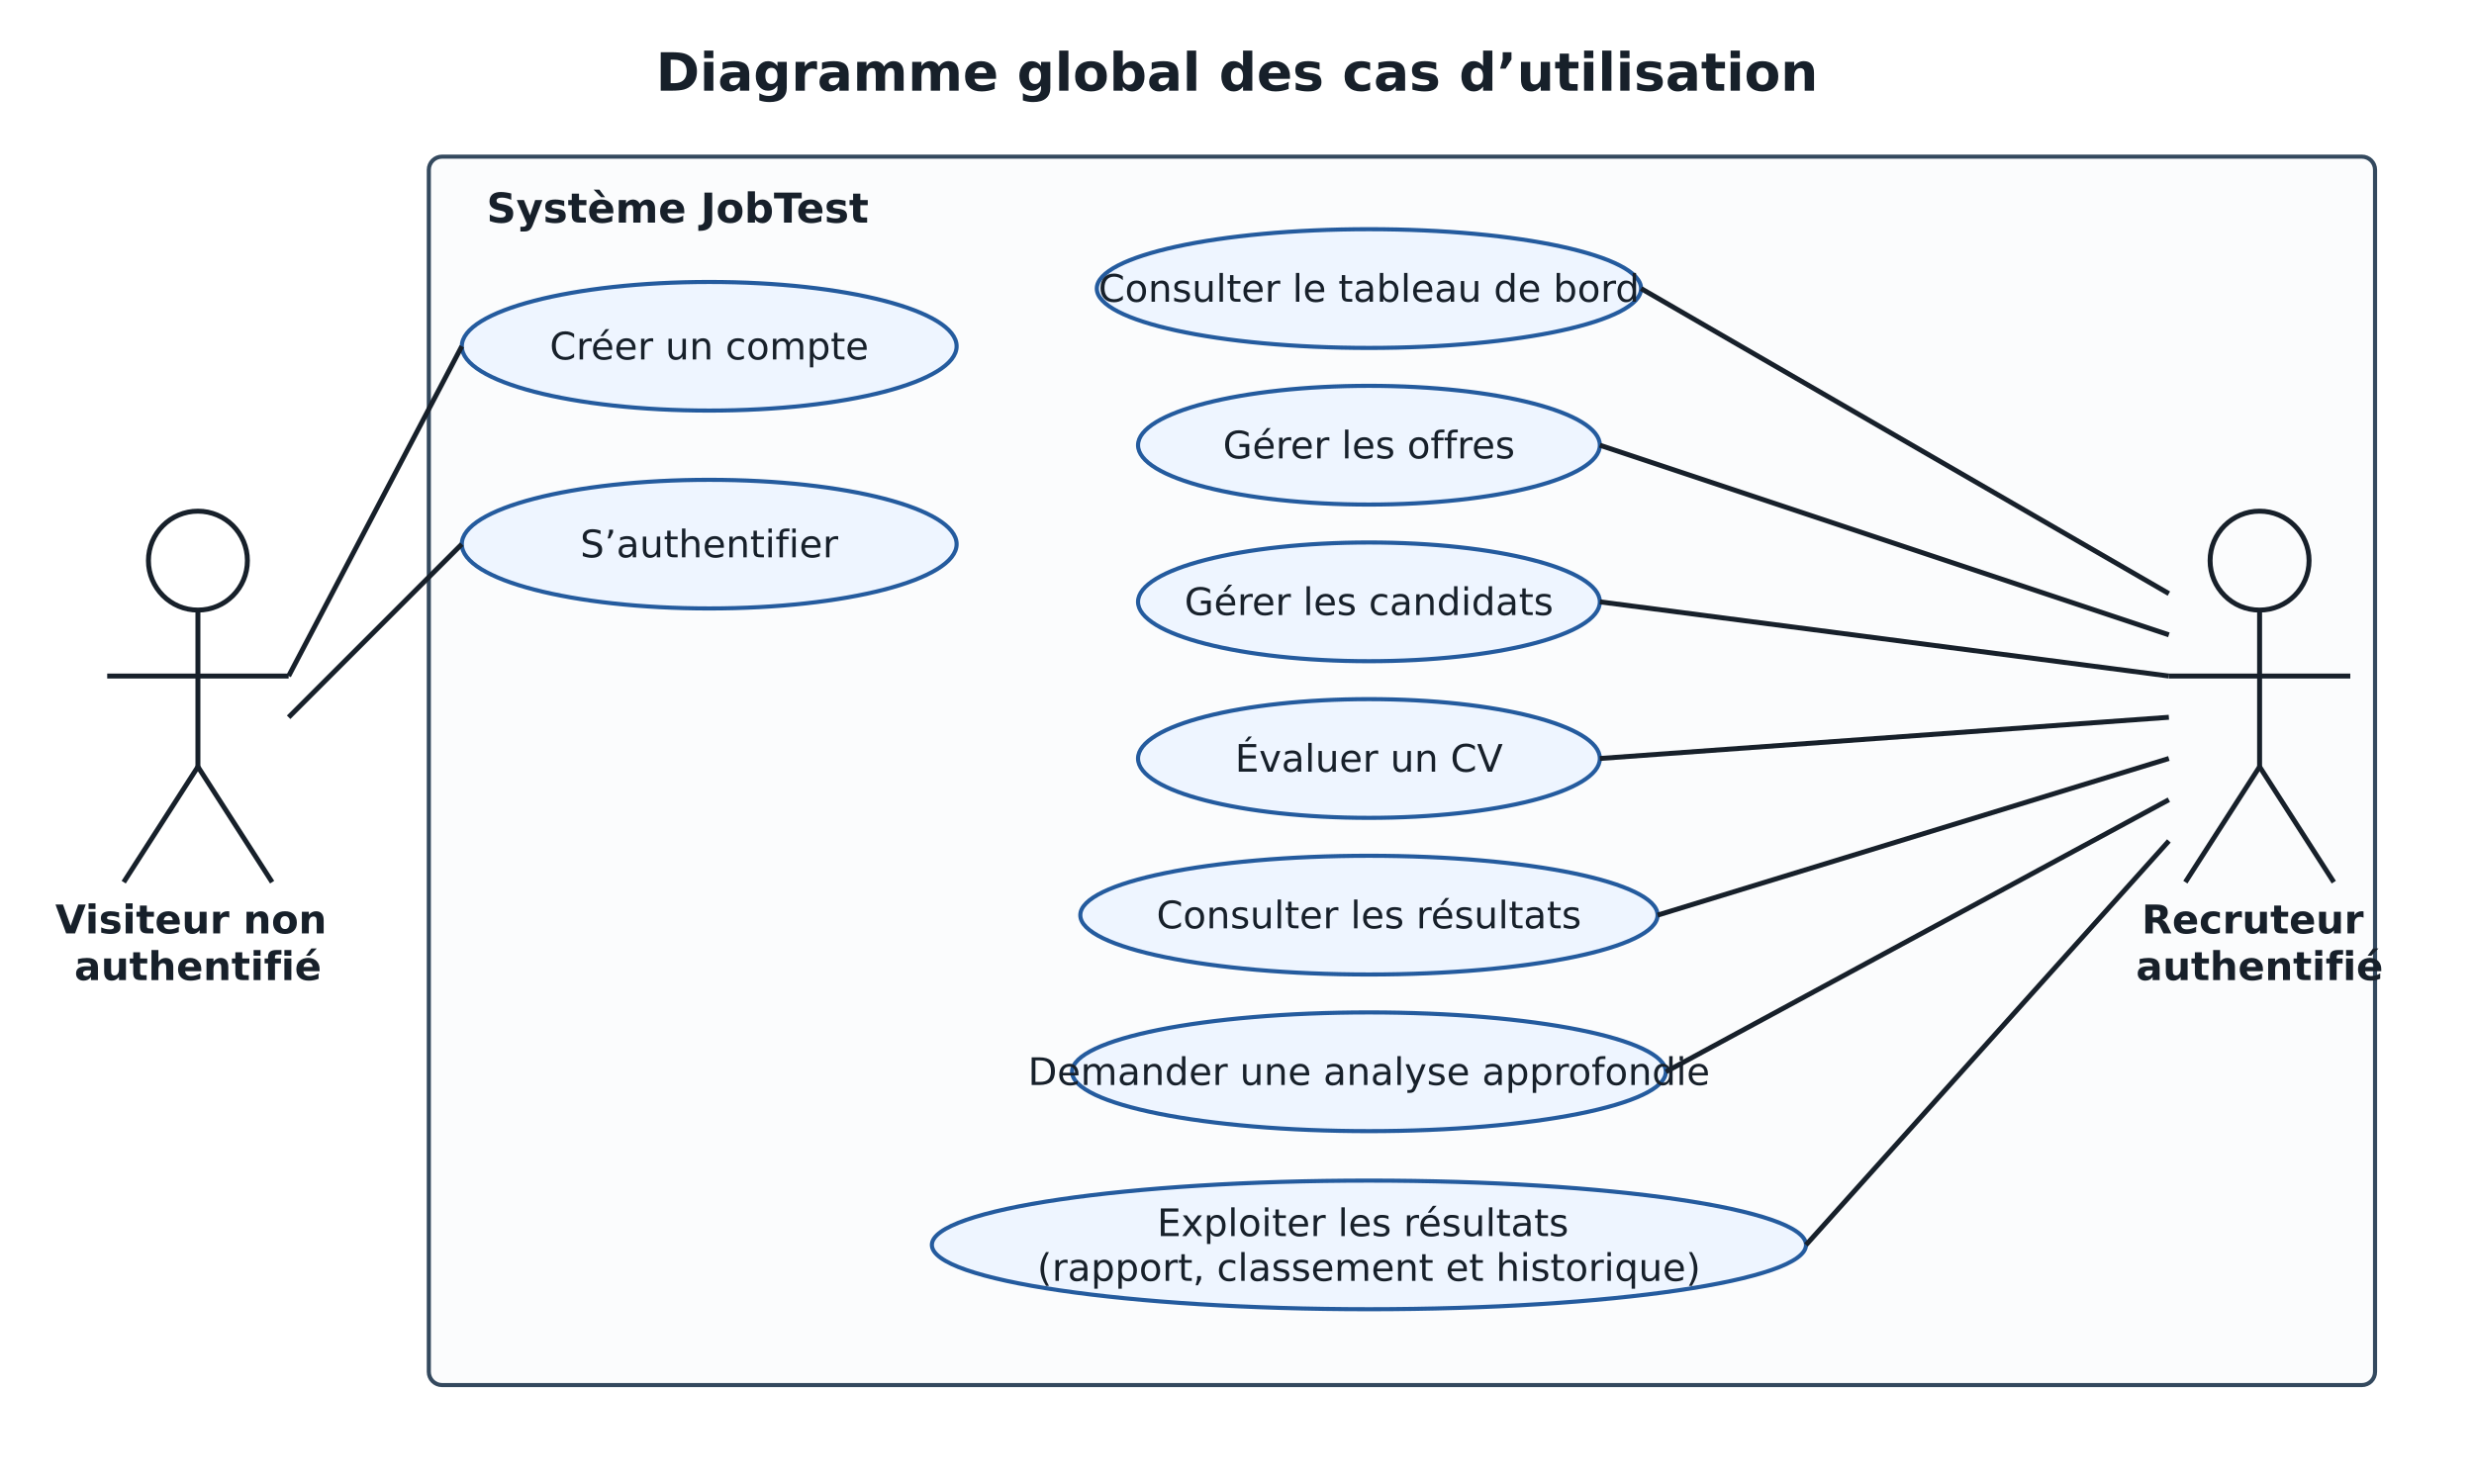
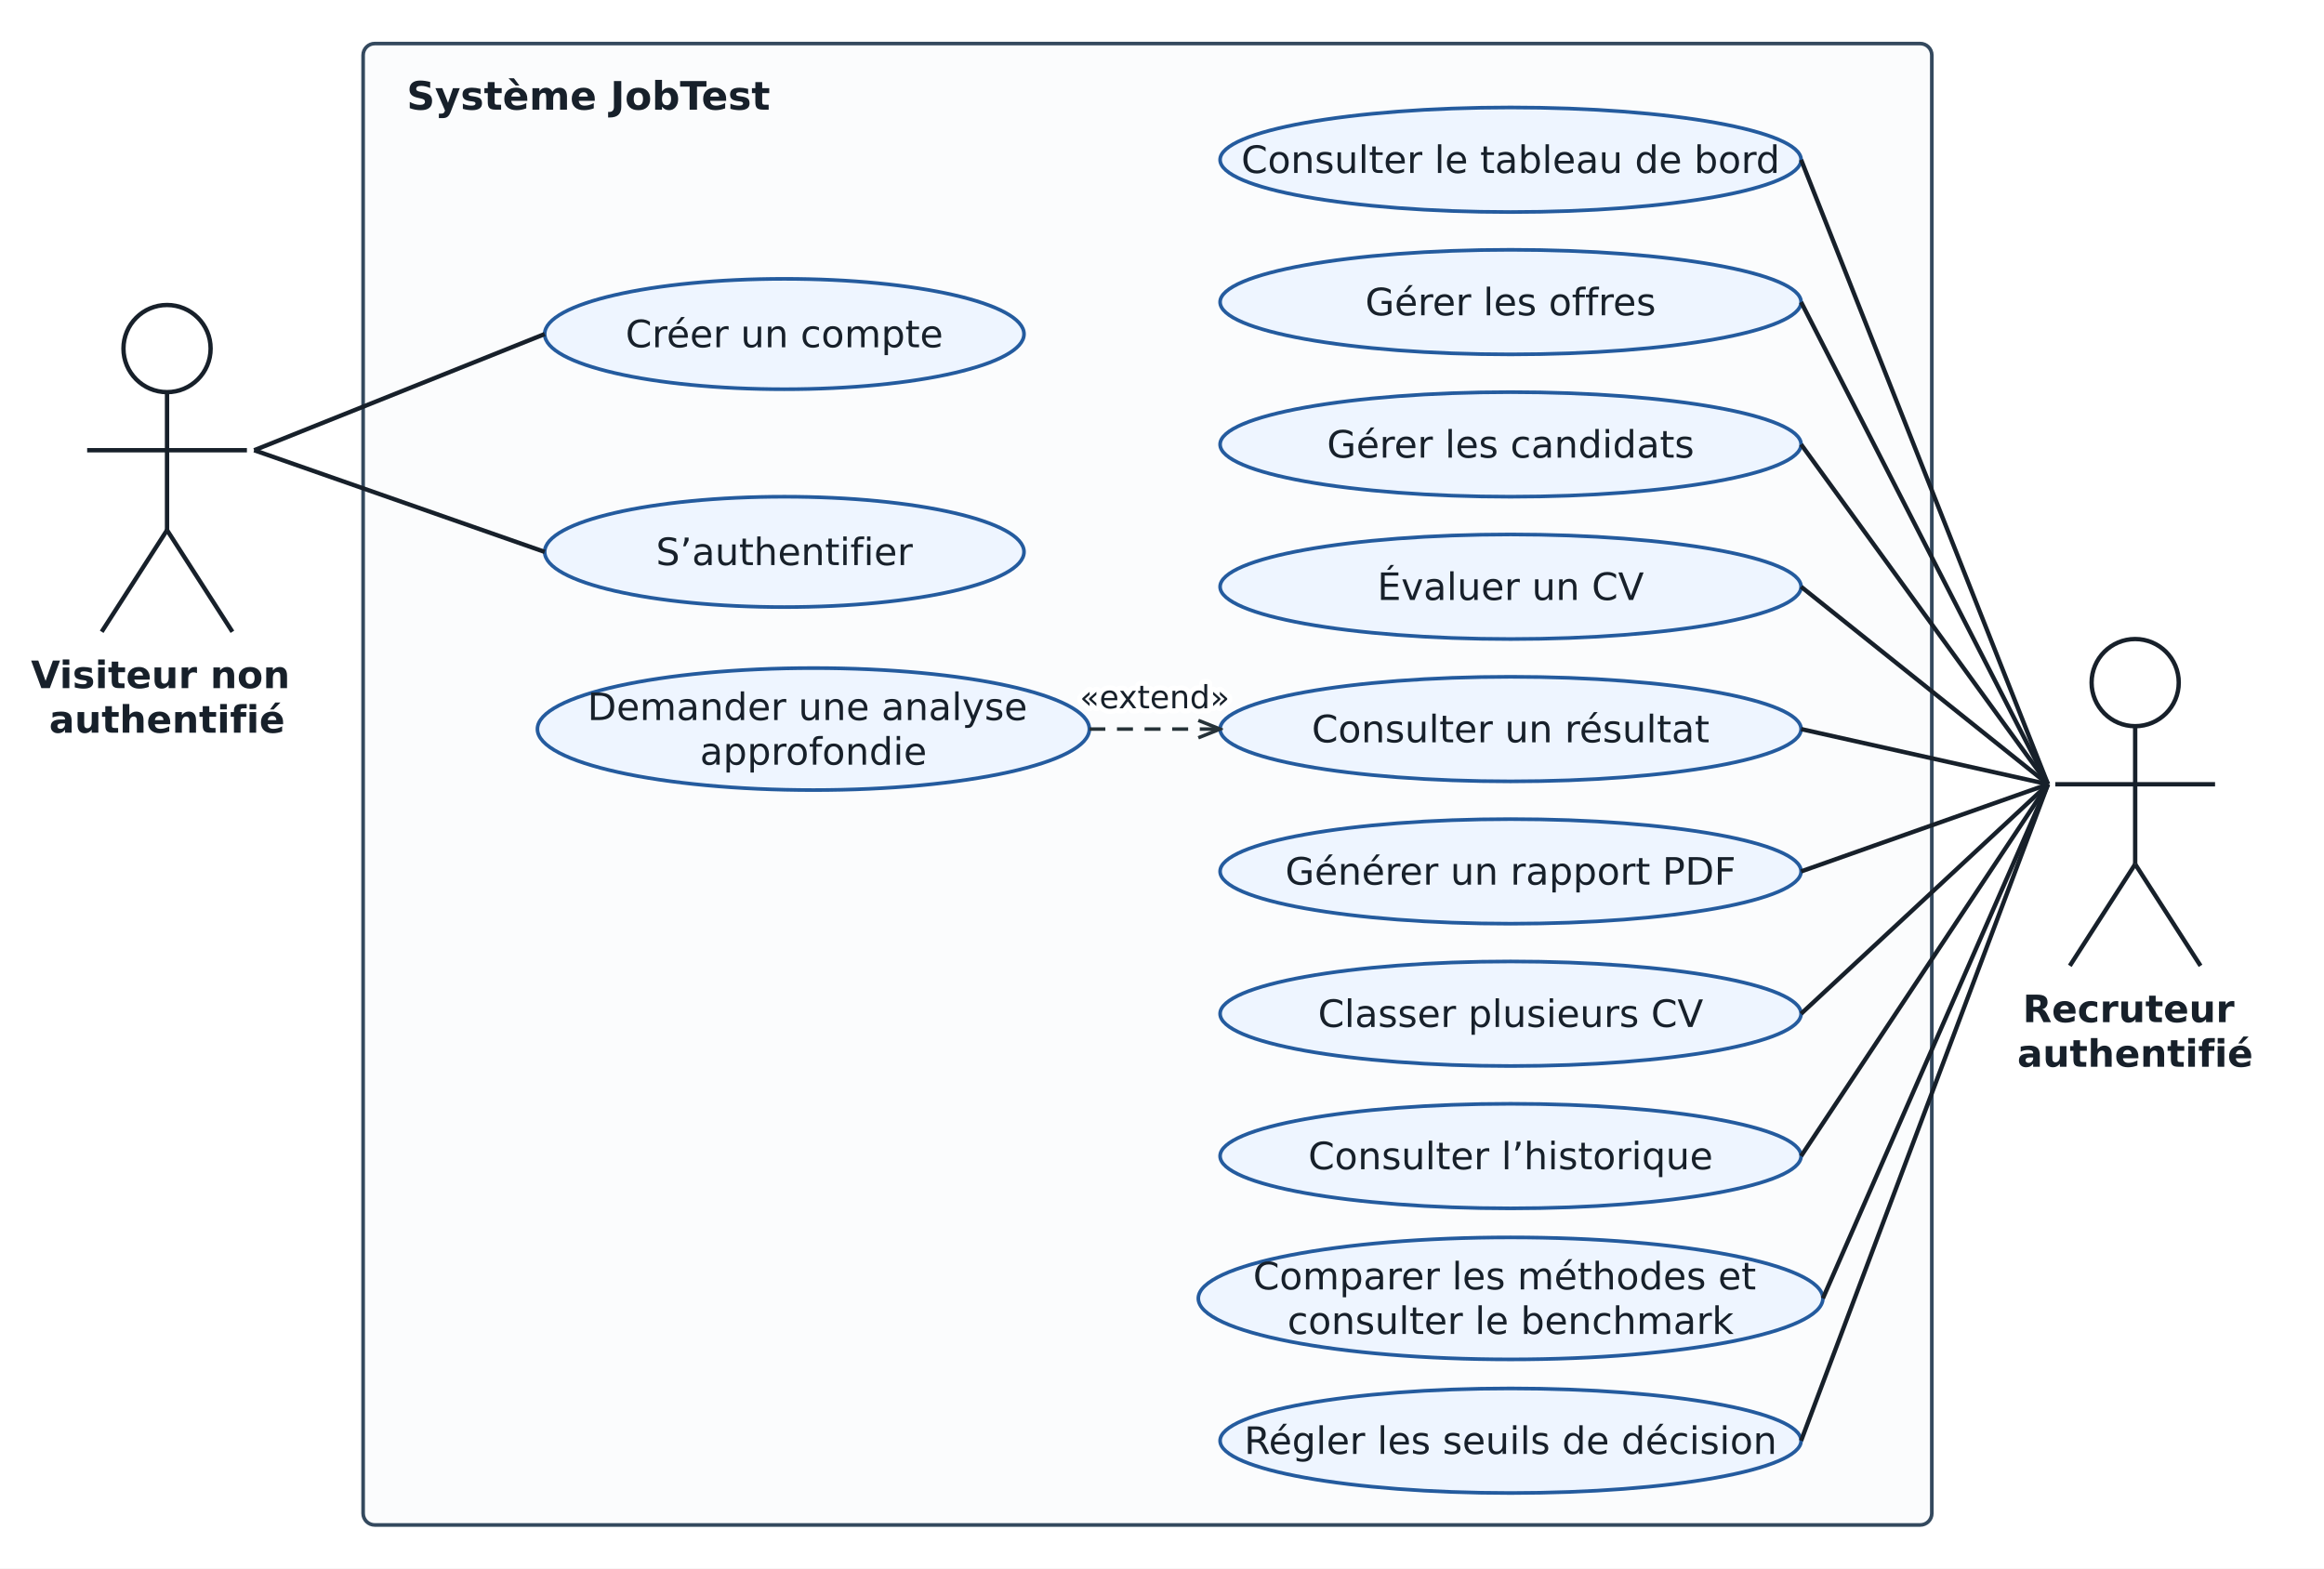
- <svg xmlns="http://www.w3.org/2000/svg" width="1500" height="900" viewBox="0 0 1500 900">
+ <svg xmlns="http://www.w3.org/2000/svg" width="1600" height="1080" viewBox="0 0 1600 1080">
  <defs>
-     <marker id="arrow" markerWidth="12" markerHeight="12" refX="10" refY="4" orient="auto" markerUnits="strokeWidth">
-       <path d="M0,0 L0,8 L10,4 z" fill="#263238" />
+     <marker id="open" markerWidth="18" markerHeight="14" refX="16" refY="7" orient="auto" markerUnits="userSpaceOnUse">
+       <path d="M1,1 L16,7 L1,13" fill="none" stroke="#263238" stroke-width="2.4" />
+     </marker>
+     <marker id="gen" markerWidth="26" markerHeight="24" refX="24" refY="12" orient="auto" markerUnits="userSpaceOnUse">
+       <path d="M1,1 L24,12 L1,23 z" fill="white" stroke="#17202a" stroke-width="2.4" />
    </marker>
  </defs>
  <style>
  .txt { font-family: 'DejaVu Sans', Arial, sans-serif; fill:#17202a; }
+   .halo { paint-order: stroke; stroke: white; stroke-width: 7px; stroke-linejoin: round; }
  .boundary { fill:#fbfcfd; stroke:#34495e; stroke-width:2.5; }
  .usecase { fill:#eef5ff; stroke:#245b9e; stroke-width:2.5; }
-   .actor,.assoc { fill:none; stroke:#17202a; stroke-width:3; }
-   .dep { fill:none; stroke:#263238; stroke-width:2.2; stroke-dasharray:10 8; }
+   .stroke { fill:none; stroke:#17202a; stroke-width:3; }
+   .thin { stroke-width:2.4; }
+   .dep { fill:none; stroke:#263238; stroke-width:2.4; stroke-dasharray:11 8; }
</style>
  <rect width="100%" height="100%" fill="white" />
-   <text x="750.0" y="55.0" text-anchor="middle" class="txt" font-size="32" font-weight="bold">
-     <tspan x="750.0" dy="0">Diagramme global des cas d’utilisation</tspan>
+   <rect x="250" y="30" width="1080" height="1020" rx="8" class="boundary" />
+   <text x="280" y="75.5" text-anchor="start" class="txt" font-size="27" font-weight="bold">
+     <tspan x="280" dy="0.0">Système JobTest</tspan>
  </text>
-   <rect x="260" y="95" width="1180" height="745" rx="8" class="boundary" />
-   <text x="295" y="135.0" text-anchor="start" class="txt" font-size="25" font-weight="bold">
-     <tspan x="295" dy="0">Système JobTest</tspan>
+   <circle cx="115" cy="240" r="30" class="stroke" />
+   <line x1="115" y1="270" x2="115" y2="365" class="stroke" />
+   <line x1="60" y1="310" x2="170" y2="310" class="stroke" />
+   <line x1="115" y1="365" x2="70" y2="435" class="stroke" />
+   <line x1="115" y1="365" x2="160" y2="435" class="stroke" />
+   <text x="115" y="473.8" text-anchor="middle" class="txt" font-size="26" font-weight="bold">
+     <tspan x="115" dy="0.0">Visiteur non</tspan>
+     <tspan x="115" dy="30.7">authentifié</tspan>
  </text>
-   <circle cx="120" cy="340" r="30" class="actor" />
-   <line x1="120" y1="370" x2="120" y2="465" class="actor" />
-   <line x1="65" y1="410" x2="175" y2="410" class="actor" />
-   <line x1="120" y1="465" x2="75" y2="535" class="actor" />
-   <line x1="120" y1="465" x2="165" y2="535" class="actor" />
-   <text x="120" y="566.08" text-anchor="middle" class="txt" font-size="24" font-weight="bold">
-     <tspan x="120" dy="0">Visiteur non</tspan>
-     <tspan x="120" dy="28.32">authentifié</tspan>
+   <circle cx="1470" cy="470" r="30" class="stroke" />
+   <line x1="1470" y1="500" x2="1470" y2="595" class="stroke" />
+   <line x1="1415" y1="540" x2="1525" y2="540" class="stroke" />
+   <line x1="1470" y1="595" x2="1425" y2="665" class="stroke" />
+   <line x1="1470" y1="595" x2="1515" y2="665" class="stroke" />
+   <text x="1470" y="703.8" text-anchor="middle" class="txt" font-size="26" font-weight="bold">
+     <tspan x="1470" dy="0.0">Recruteur</tspan>
+     <tspan x="1470" dy="30.7">authentifié</tspan>
  </text>
-   <circle cx="1370" cy="340" r="30" class="actor" />
-   <line x1="1370" y1="370" x2="1370" y2="465" class="actor" />
-   <line x1="1315" y1="410" x2="1425" y2="410" class="actor" />
-   <line x1="1370" y1="465" x2="1325" y2="535" class="actor" />
-   <line x1="1370" y1="465" x2="1415" y2="535" class="actor" />
-   <text x="1370" y="566.08" text-anchor="middle" class="txt" font-size="24" font-weight="bold">
-     <tspan x="1370" dy="0">Recruteur</tspan>
-     <tspan x="1370" dy="28.32">authentifié</tspan>
+   <ellipse cx="540" cy="230" rx="165.0" ry="38.0" class="usecase" />
+   <text x="540" y="239.1" text-anchor="middle" class="txt" font-size="26" font-weight="normal">
+     <tspan x="540" dy="0.0">Créer un compte</tspan>
  </text>
-   <ellipse cx="430" cy="210" rx="150.0" ry="39.0" class="usecase" />
-   <text x="430" y="218.0" text-anchor="middle" class="txt" font-size="23" font-weight="normal">
-     <tspan x="430" dy="0">Créer un compte</tspan>
+   <ellipse cx="540" cy="380" rx="165.0" ry="38.0" class="usecase" />
+   <text x="540" y="389.1" text-anchor="middle" class="txt" font-size="26" font-weight="normal">
+     <tspan x="540" dy="0.0">S’authentifier</tspan>
  </text>
-   <ellipse cx="430" cy="330" rx="150.0" ry="39.0" class="usecase" />
-   <text x="430" y="338.0" text-anchor="middle" class="txt" font-size="23" font-weight="normal">
-     <tspan x="430" dy="0">S’authentifier</tspan>
+   <ellipse cx="1040" cy="110" rx="200.0" ry="36.0" class="usecase" />
+   <text x="1040" y="119.1" text-anchor="middle" class="txt" font-size="26" font-weight="normal">
+     <tspan x="1040" dy="0.0">Consulter le tableau de bord</tspan>
  </text>
-   <ellipse cx="830" cy="175" rx="165.0" ry="36.0" class="usecase" />
-   <text x="830" y="183.0" text-anchor="middle" class="txt" font-size="23" font-weight="normal">
-     <tspan x="830" dy="0">Consulter le tableau de bord</tspan>
+   <ellipse cx="1040" cy="208" rx="200.0" ry="36.0" class="usecase" />
+   <text x="1040" y="217.1" text-anchor="middle" class="txt" font-size="26" font-weight="normal">
+     <tspan x="1040" dy="0.0">Gérer les offres</tspan>
  </text>
-   <ellipse cx="830" cy="270" rx="140.0" ry="36.0" class="usecase" />
-   <text x="830" y="278.0" text-anchor="middle" class="txt" font-size="23" font-weight="normal">
-     <tspan x="830" dy="0">Gérer les offres</tspan>
+   <ellipse cx="1040" cy="306" rx="200.0" ry="36.0" class="usecase" />
+   <text x="1040" y="315.1" text-anchor="middle" class="txt" font-size="26" font-weight="normal">
+     <tspan x="1040" dy="0.0">Gérer les candidats</tspan>
  </text>
-   <ellipse cx="830" cy="365" rx="140.0" ry="36.0" class="usecase" />
-   <text x="830" y="373.0" text-anchor="middle" class="txt" font-size="23" font-weight="normal">
-     <tspan x="830" dy="0">Gérer les candidats</tspan>
+   <ellipse cx="1040" cy="404" rx="200.0" ry="36.0" class="usecase" />
+   <text x="1040" y="413.1" text-anchor="middle" class="txt" font-size="26" font-weight="normal">
+     <tspan x="1040" dy="0.0">Évaluer un CV</tspan>
  </text>
-   <ellipse cx="830" cy="460" rx="140.0" ry="36.0" class="usecase" />
-   <text x="830" y="468.0" text-anchor="middle" class="txt" font-size="23" font-weight="normal">
-     <tspan x="830" dy="0">Évaluer un CV</tspan>
+   <ellipse cx="1040" cy="502" rx="200.0" ry="36.0" class="usecase" />
+   <text x="1040" y="511.1" text-anchor="middle" class="txt" font-size="26" font-weight="normal">
+     <tspan x="1040" dy="0.0">Consulter un résultat</tspan>
  </text>
-   <ellipse cx="830" cy="555" rx="175.0" ry="36.0" class="usecase" />
-   <text x="830" y="563.0" text-anchor="middle" class="txt" font-size="23" font-weight="normal">
-     <tspan x="830" dy="0">Consulter les résultats</tspan>
+   <ellipse cx="1040" cy="600" rx="200.0" ry="36.0" class="usecase" />
+   <text x="1040" y="609.1" text-anchor="middle" class="txt" font-size="26" font-weight="normal">
+     <tspan x="1040" dy="0.0">Générer un rapport PDF</tspan>
  </text>
-   <ellipse cx="830" cy="650" rx="180.0" ry="36.0" class="usecase" />
-   <text x="830" y="658.0" text-anchor="middle" class="txt" font-size="23" font-weight="normal">
-     <tspan x="830" dy="0">Demander une analyse approfondie</tspan>
+   <ellipse cx="1040" cy="698" rx="200.0" ry="36.0" class="usecase" />
+   <text x="1040" y="707.1" text-anchor="middle" class="txt" font-size="26" font-weight="normal">
+     <tspan x="1040" dy="0.0">Classer plusieurs CV</tspan>
  </text>
-   <ellipse cx="830" cy="755" rx="265.0" ry="39.0" class="usecase" />
-   <text x="830" y="749.66" text-anchor="middle" class="txt" font-size="23" font-weight="normal">
-     <tspan x="830" dy="0">Exploiter les résultats</tspan>
-     <tspan x="830" dy="27.14">(rapport, classement et historique)</tspan>
+   <ellipse cx="1040" cy="796" rx="200.0" ry="36.0" class="usecase" />
+   <text x="1040" y="805.1" text-anchor="middle" class="txt" font-size="26" font-weight="normal">
+     <tspan x="1040" dy="0.0">Consulter l’historique</tspan>
  </text>
-   <line x1="175" y1="410" x2="280" y2="210" class="assoc" />
-   <line x1="175" y1="435" x2="280" y2="330" class="assoc" />
-   <line x1="1315" y1="360" x2="995" y2="175" class="assoc" />
-   <line x1="1315" y1="385" x2="970" y2="270" class="assoc" />
-   <line x1="1315" y1="410" x2="970" y2="365" class="assoc" />
-   <line x1="1315" y1="435" x2="970" y2="460" class="assoc" />
-   <line x1="1315" y1="460" x2="1005" y2="555" class="assoc" />
-   <line x1="1315" y1="485" x2="1010" y2="650" class="assoc" />
-   <line x1="1315" y1="510" x2="1095" y2="755" class="assoc" />
+   <ellipse cx="1040" cy="894" rx="215.0" ry="42.0" class="usecase" />
+   <text x="1040" y="887.8" text-anchor="middle" class="txt" font-size="26" font-weight="normal">
+     <tspan x="1040" dy="0.0">Comparer les méthodes et</tspan>
+     <tspan x="1040" dy="30.7">consulter le benchmark</tspan>
+   </text>
+   <ellipse cx="1040" cy="992" rx="200.0" ry="36.0" class="usecase" />
+   <text x="1040" y="1001.1" text-anchor="middle" class="txt" font-size="26" font-weight="normal">
+     <tspan x="1040" dy="0.0">Régler les seuils de décision</tspan>
+   </text>
+   <ellipse cx="560" cy="502" rx="190.0" ry="42.0" class="usecase" />
+   <text x="560" y="495.8" text-anchor="middle" class="txt" font-size="26" font-weight="normal">
+     <tspan x="560" dy="0.0">Demander une analyse</tspan>
+     <tspan x="560" dy="30.7">approfondie</tspan>
+   </text>
+   <line x1="175" y1="310" x2="375.0" y2="230.0" class="stroke" />
+   <line x1="175" y1="310" x2="375.0" y2="380.0" class="stroke" />
+   <line x1="1410" y1="540" x2="1240.0" y2="110.0" class="stroke" />
+   <line x1="1410" y1="540" x2="1240.0" y2="208.0" class="stroke" />
+   <line x1="1410" y1="540" x2="1240.0" y2="306.0" class="stroke" />
+   <line x1="1410" y1="540" x2="1240.0" y2="404.0" class="stroke" />
+   <line x1="1410" y1="540" x2="1240.0" y2="502.0" class="stroke" />
+   <line x1="1410" y1="540" x2="1240.0" y2="600.0" class="stroke" />
+   <line x1="1410" y1="540" x2="1240.0" y2="698.0" class="stroke" />
+   <line x1="1410" y1="540" x2="1240.0" y2="796.0" class="stroke" />
+   <line x1="1410" y1="540" x2="1255.0" y2="894.0" class="stroke" />
+   <line x1="1410" y1="540" x2="1240.0" y2="992.0" class="stroke" />
+   <line x1="750.0" y1="502.0" x2="840.0" y2="502.0" class="dep" marker-end="url(#open)" />
+   <text x="795.0" y="487.7" text-anchor="middle" class="txt halo" font-size="22" font-weight="normal">
+     <tspan x="795.0" dy="0.0">«extend»</tspan>
+   </text>
</svg>
